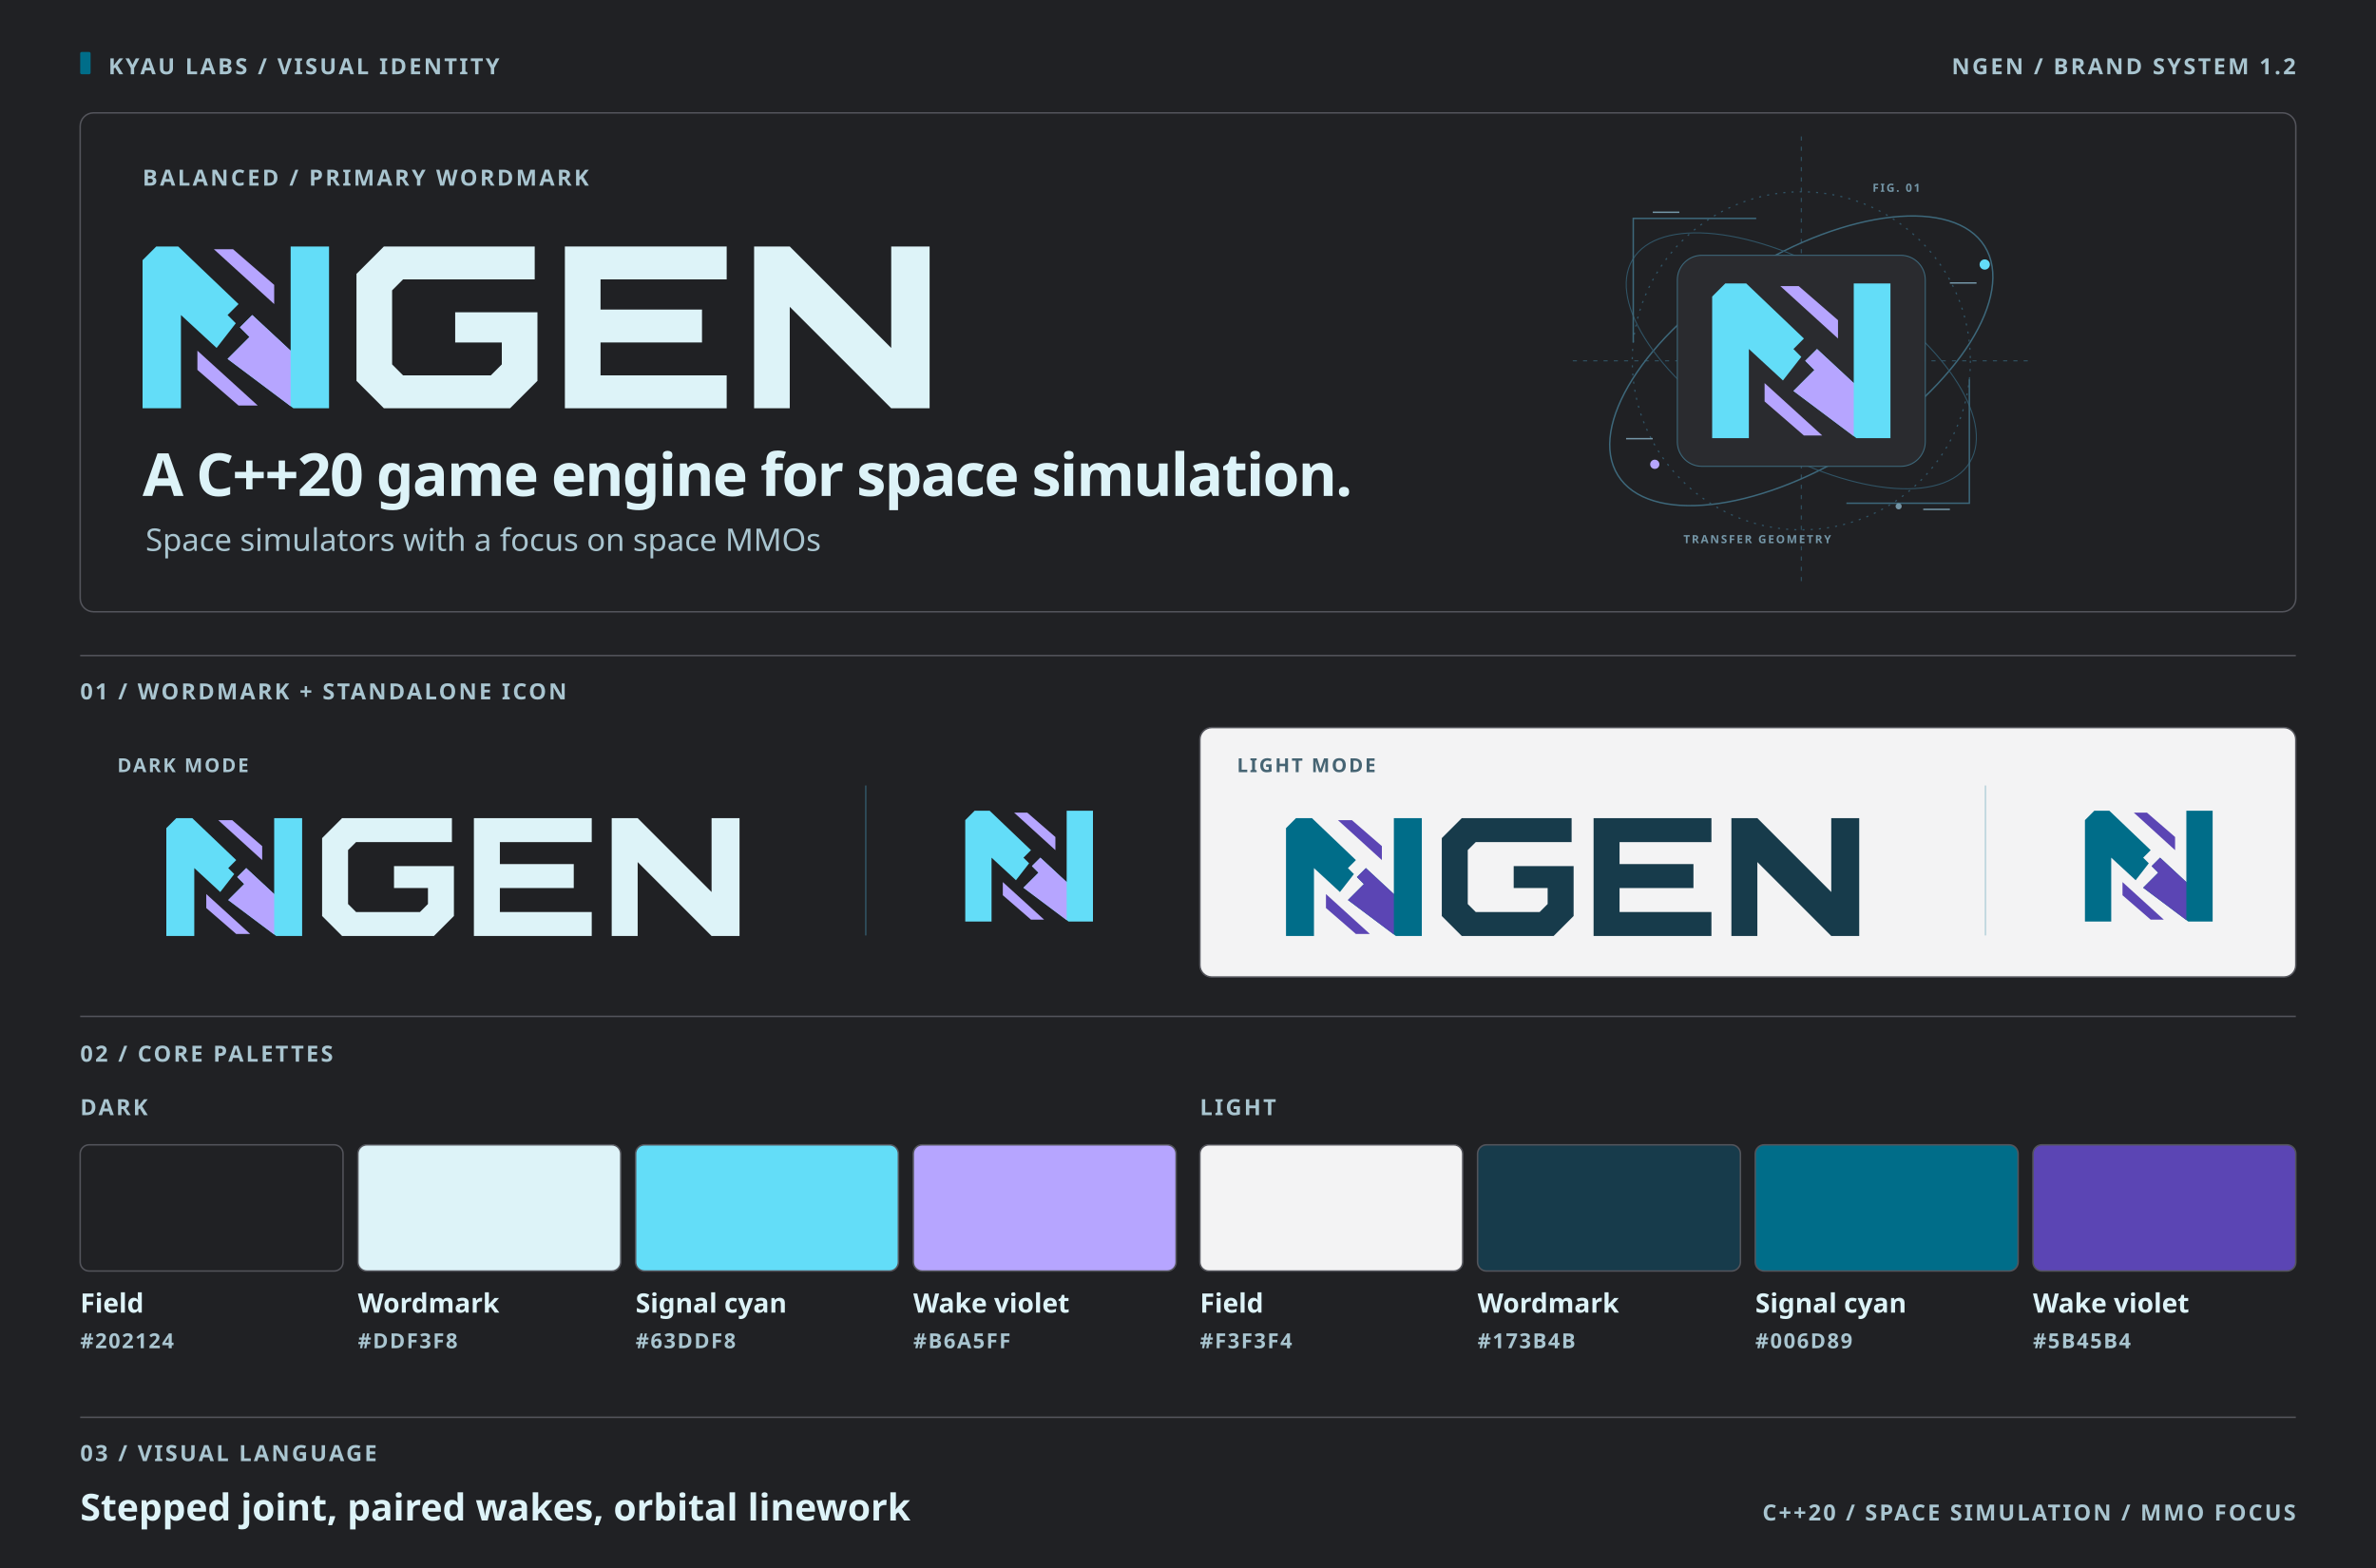
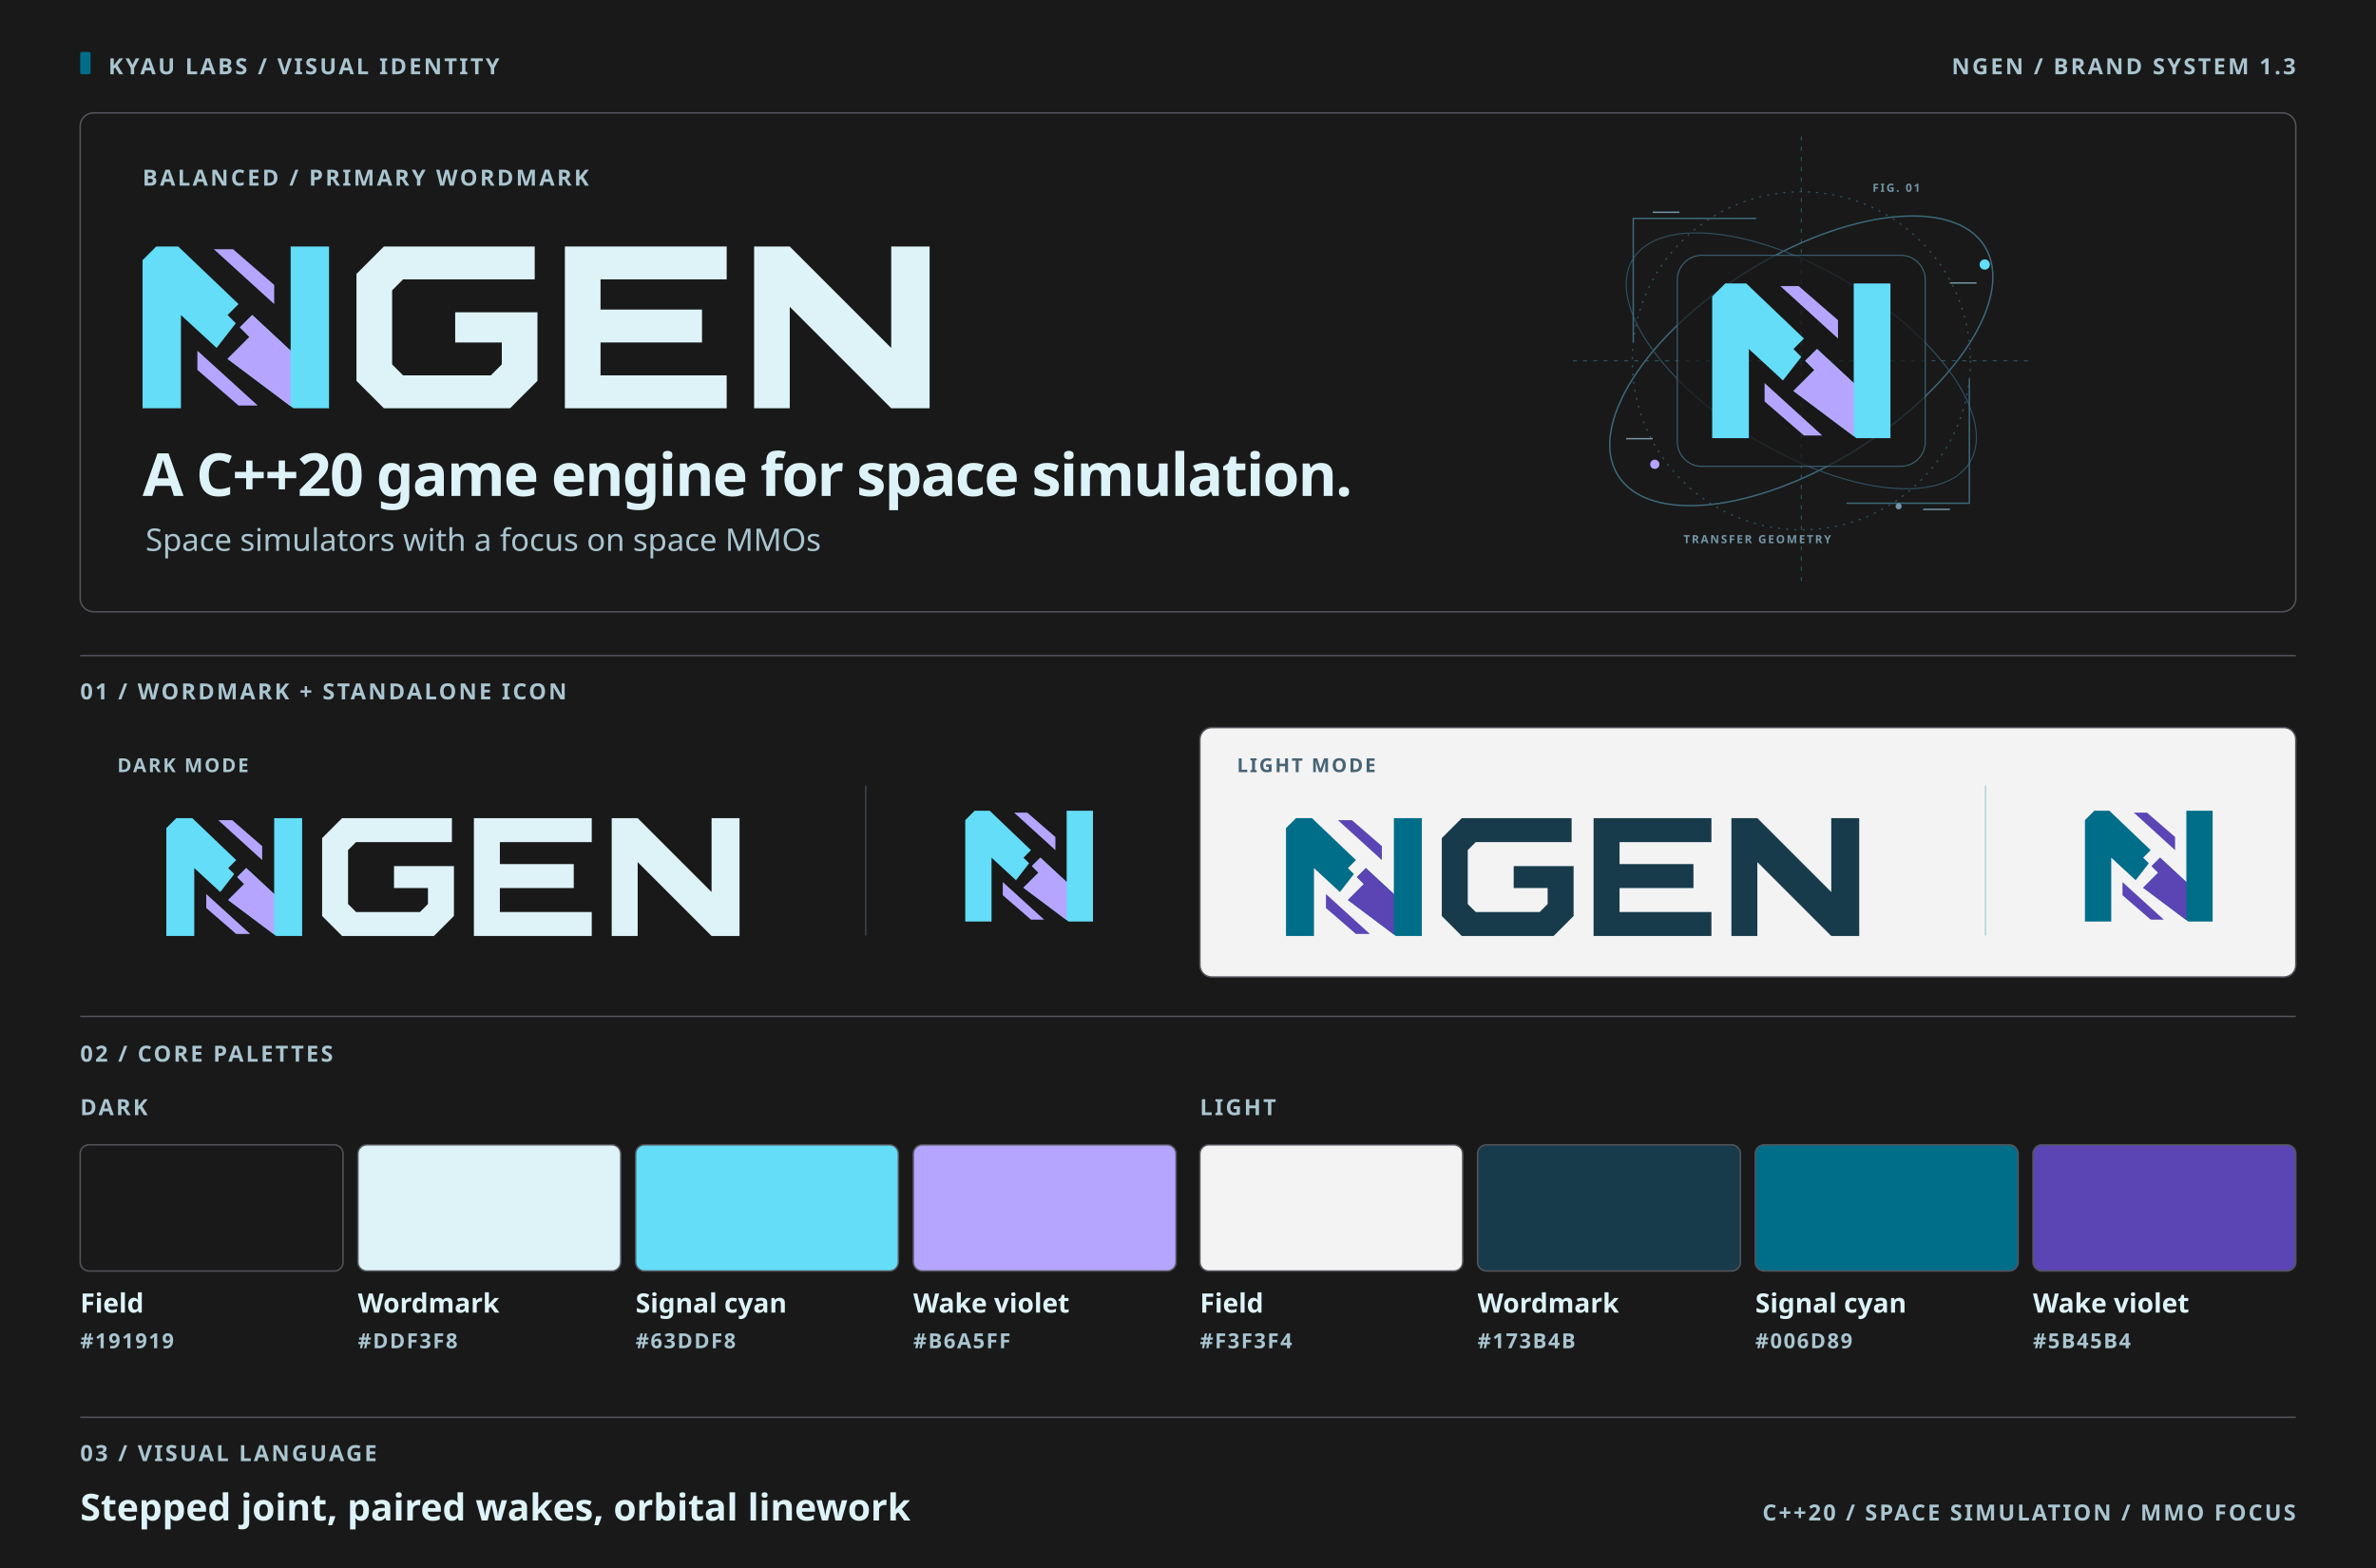
<svg xmlns="http://www.w3.org/2000/svg" viewBox="0 0 1600 1056" width="1600" height="1056" role="img" aria-labelledby="title">
-   <rect x="0" y="0" width="1600" height="1056" rx="0" fill="#202124" stroke="none" />
+   <rect x="0" y="0" width="1600" height="1056" rx="0" fill="#191919" stroke="none" />
  <rect x="54" y="35" width="7" height="15" rx="1" fill="#006D89" stroke="none" />
  <text x="73" y="50" fill="#A9C5D0" font-family="Adwaita Mono, sans-serif" font-size="15" font-weight="600" letter-spacing="1.55" text-anchor="start">KYAU LABS  /  VISUAL IDENTITY</text>
-   <text x="1546" y="50" fill="#A9C5D0" font-family="Adwaita Mono, sans-serif" font-size="15" font-weight="600" letter-spacing="1.55" text-anchor="end">NGEN  /  BRAND SYSTEM 1.2</text>
-   <rect x="54" y="76" width="1492" height="336" rx="9" fill="#202124" stroke="#53545B" />
+   <text x="1546" y="50" fill="#A9C5D0" font-family="Adwaita Mono, sans-serif" font-size="15" font-weight="600" letter-spacing="1.55" text-anchor="end">NGEN  /  BRAND SYSTEM 1.3</text>
+   <rect x="54" y="76" width="1492" height="336" rx="9" fill="#191919" stroke="#53545B" />
  <text x="96" y="125" fill="#A9C5D0" font-family="Adwaita Mono, sans-serif" font-size="15" font-weight="600" letter-spacing="1.6" text-anchor="start">BALANCED  /  PRIMARY WORDMARK</text>
  <g transform="translate(96 166) scale(1.84669)">
    <g transform="translate(0 -23.5)">
      <g transform="translate(0 23.5)">
        <path d="M0 59V5L5 0H13L35 21L31 25L34 28L27 37L14 25V59ZM40 25L54 38V0H68V59H55L31 41L39 33L35.5 29.5Z" fill="#63DDF8" />
        <path d="M40 25L54 38V58.25L31 41L39 33L35.5 29.5ZM20 38L42 58H35L20 45Z" fill="#B6A5FF" />
        <g transform="rotate(180 34 29.5)">
          <path d="M20 38L42 58H35L20 45Z" fill="#B6A5FF" />
        </g>
        <g transform="translate(78 0)">
          <path d="M10 0H65V12H17L13 16V43L17 47H49L53 43V35H36V24H66V49L56 59H10L0 49V10Z" fill="#DDF3F8" />
        </g>
        <g transform="translate(154 0)">
          <path d="M0 0H59V12H13V23H50V35H13V47H59V59H0Z" fill="#DDF3F8" />
        </g>
        <g transform="translate(223 0)">
          <path d="M0 0H13L50 37V0H64V59H50L13 22V59H0Z" fill="#DDF3F8" />
        </g>
      </g>
    </g>
  </g>
  <text x="96" y="334" fill="#DDF3F8" font-family="Adwaita Sans, sans-serif" font-size="40" font-weight="700" letter-spacing="-1" text-anchor="start">A C++20 game engine for space simulation.</text>
  <text x="98" y="371" fill="#A9C5D0" font-family="Adwaita Sans, sans-serif" font-size="21" font-weight="400" letter-spacing="0" text-anchor="start">Space simulators with a focus on space MMOs</text>
  <g transform="translate(1213 243) scale(0.69)">
    <path d="M-223 0H223M0-219V219" fill="none" stroke="#305466" stroke-width="1" stroke-dasharray="4 6" />
    <ellipse cx="0" cy="0" rx="211" ry="102" fill="none" stroke="#3D687B" stroke-width="1.4" transform="rotate(-32)" />
    <ellipse cx="0" cy="0" rx="192" ry="89" fill="none" stroke="#305466" stroke-width="1" transform="rotate(31)" />
    <circle cx="0" cy="0" r="165" fill="none" stroke="#305466" stroke-width="1.2" stroke-dasharray="2 6" />
    <path d="M-164-18V-139H-44M164 18V139H44" fill="none" stroke="#3D687B" stroke-width="1.4" />
    <path d="M-145-145H-119M145 145H119M-171 76H-145M145-76H171" fill="none" stroke="#7496A7" stroke-width="1.4" />
    <circle cx="179" cy="-94" r="5" fill="#63DDF8" />
    <circle cx="-143" cy="101" r="4.5" fill="#B6A5FF" />
    <circle cx="95" cy="142" r="3" fill="#7496A7" />
-     <rect x="-121" y="-103" width="242" height="206" rx="24" fill="#2A2B2F" stroke="#3D687B" />
+     <rect x="-121" y="-103" width="242" height="206" rx="24" fill="#191919" fill-opacity="0.7" stroke="#3D687B" />
    <g transform="translate(-87 -75.5) scale(2.55882)">
      <path d="M0 59V5L5 0H13L35 21L31 25L34 28L27 37L14 25V59ZM40 25L54 38V0H68V59H55L31 41L39 33L35.5 29.5Z" fill="#63DDF8" />
      <path d="M40 25L54 38V58.25L31 41L39 33L35.5 29.5ZM20 38L42 58H35L20 45Z" fill="#B6A5FF" />
      <g transform="rotate(180 34 29.5)">
        <path d="M20 38L42 58H35L20 45Z" fill="#B6A5FF" />
      </g>
    </g>
    <text x="-115" y="178" fill="#7496A7" font-family="Adwaita Mono, sans-serif" font-size="11" font-weight="600" letter-spacing="1.6" text-anchor="start">TRANSFER GEOMETRY</text>
    <text x="116" y="-165" fill="#7496A7" font-family="Adwaita Mono, sans-serif" font-size="11" font-weight="600" letter-spacing="1.6" text-anchor="end">FIG. 01</text>
  </g>
  <path d="M54 441.5H1546" stroke="#53545B" />
  <text x="54" y="471" fill="#A9C5D0" font-family="Adwaita Mono, sans-serif" font-size="15" font-weight="600" letter-spacing="1.5" text-anchor="start">01  /  WORDMARK + STANDALONE ICON</text>
-   <rect x="54" y="490" width="738" height="168" rx="8" fill="#202124" stroke="none" />
+   <rect x="54" y="490" width="738" height="168" rx="8" fill="#191919" stroke="none" />
  <text x="79" y="520" fill="#A9C5D0" font-family="Adwaita Mono, sans-serif" font-size="13" font-weight="600" letter-spacing="1.25" text-anchor="start">DARK MODE</text>
  <g transform="translate(112 551) scale(1.34495)">
    <g transform="translate(0 -23.5)">
      <g transform="translate(0 23.5)">
        <path d="M0 59V5L5 0H13L35 21L31 25L34 28L27 37L14 25V59ZM40 25L54 38V0H68V59H55L31 41L39 33L35.5 29.5Z" fill="#63DDF8" />
        <path d="M40 25L54 38V58.25L31 41L39 33L35.5 29.5ZM20 38L42 58H35L20 45Z" fill="#B6A5FF" />
        <g transform="rotate(180 34 29.5)">
          <path d="M20 38L42 58H35L20 45Z" fill="#B6A5FF" />
        </g>
        <g transform="translate(78 0)">
          <path d="M10 0H65V12H17L13 16V43L17 47H49L53 43V35H36V24H66V49L56 59H10L0 49V10Z" fill="#DDF3F8" />
        </g>
        <g transform="translate(154 0)">
          <path d="M0 0H59V12H13V23H50V35H13V47H59V59H0Z" fill="#DDF3F8" />
        </g>
        <g transform="translate(223 0)">
          <path d="M0 0H13L50 37V0H64V59H50L13 22V59H0Z" fill="#DDF3F8" />
        </g>
      </g>
    </g>
  </g>
-   <path d="M583 529V630" fill="none" stroke="#315362" />
+   <path d="M583 529V630" fill="none" stroke="#7899A6" stroke-opacity="0.35" />
  <g transform="translate(650 546) scale(1.26471)">
    <path d="M0 59V5L5 0H13L35 21L31 25L34 28L27 37L14 25V59ZM40 25L54 38V0H68V59H55L31 41L39 33L35.5 29.5Z" fill="#63DDF8" />
    <path d="M40 25L54 38V58.25L31 41L39 33L35.5 29.5ZM20 38L42 58H35L20 45Z" fill="#B6A5FF" />
    <g transform="rotate(180 34 29.5)">
      <path d="M20 38L42 58H35L20 45Z" fill="#B6A5FF" />
    </g>
  </g>
  <rect x="808" y="490" width="738" height="168" rx="8" fill="#F3F3F4" stroke="#53545B" />
  <text x="833" y="520" fill="#466473" font-family="Adwaita Mono, sans-serif" font-size="13" font-weight="600" letter-spacing="1.25" text-anchor="start">LIGHT MODE</text>
  <g transform="translate(866 551) scale(1.34495)">
    <g transform="translate(0 -23.5)">
      <g transform="translate(0 23.5)">
        <path d="M0 59V5L5 0H13L35 21L31 25L34 28L27 37L14 25V59ZM40 25L54 38V0H68V59H55L31 41L39 33L35.5 29.5Z" fill="#006D89" />
        <path d="M40 25L54 38V58.25L31 41L39 33L35.5 29.5ZM20 38L42 58H35L20 45Z" fill="#5B45B4" />
        <g transform="rotate(180 34 29.5)">
          <path d="M20 38L42 58H35L20 45Z" fill="#5B45B4" />
        </g>
        <g transform="translate(78 0)">
          <path d="M10 0H65V12H17L13 16V43L17 47H49L53 43V35H36V24H66V49L56 59H10L0 49V10Z" fill="#173B4B" />
        </g>
        <g transform="translate(154 0)">
          <path d="M0 0H59V12H13V23H50V35H13V47H59V59H0Z" fill="#173B4B" />
        </g>
        <g transform="translate(223 0)">
          <path d="M0 0H13L50 37V0H64V59H50L13 22V59H0Z" fill="#173B4B" />
        </g>
      </g>
    </g>
  </g>
  <path d="M1337 529V630" fill="none" stroke="#B8D2DC" />
  <g transform="translate(1404 546) scale(1.26471)">
    <path d="M0 59V5L5 0H13L35 21L31 25L34 28L27 37L14 25V59ZM40 25L54 38V0H68V59H55L31 41L39 33L35.5 29.5Z" fill="#006D89" />
    <path d="M40 25L54 38V58.25L31 41L39 33L35.5 29.5ZM20 38L42 58H35L20 45Z" fill="#5B45B4" />
    <g transform="rotate(180 34 29.5)">
      <path d="M20 38L42 58H35L20 45Z" fill="#5B45B4" />
    </g>
  </g>
  <path d="M54 684.5H1546" stroke="#53545B" />
  <text x="54" y="715" fill="#A9C5D0" font-family="Adwaita Mono, sans-serif" font-size="15" font-weight="600" letter-spacing="1.5" text-anchor="start">02  /  CORE PALETTES</text>
  <text x="54" y="751" fill="#A9C5D0" font-family="Adwaita Mono, sans-serif" font-size="15" font-weight="600" letter-spacing="1.5" text-anchor="start">DARK</text>
-   <rect x="54" y="771" width="177" height="85" rx="6" fill="#202124" stroke="#53545B" />
+   <rect x="54" y="771" width="177" height="85" rx="6" fill="#191919" stroke="#53545B" />
  <text x="54" y="884" fill="#DDF3F8" font-family="Adwaita Sans, sans-serif" font-size="18" font-weight="700" letter-spacing="0" text-anchor="start">Field</text>
-   <text x="54" y="908" fill="#A9C5D0" font-family="Adwaita Mono, sans-serif" font-size="14" font-weight="600" letter-spacing="1" text-anchor="start">#202124</text>
+   <text x="54" y="908" fill="#A9C5D0" font-family="Adwaita Mono, sans-serif" font-size="14" font-weight="600" letter-spacing="1" text-anchor="start">#191919</text>
  <rect x="241" y="771" width="177" height="85" rx="6" fill="#DDF3F8" stroke="#53545B" />
  <text x="241" y="884" fill="#DDF3F8" font-family="Adwaita Sans, sans-serif" font-size="18" font-weight="700" letter-spacing="0" text-anchor="start">Wordmark</text>
  <text x="241" y="908" fill="#A9C5D0" font-family="Adwaita Mono, sans-serif" font-size="14" font-weight="600" letter-spacing="1" text-anchor="start">#DDF3F8</text>
  <rect x="428" y="771" width="177" height="85" rx="6" fill="#63DDF8" stroke="#53545B" />
  <text x="428" y="884" fill="#DDF3F8" font-family="Adwaita Sans, sans-serif" font-size="18" font-weight="700" letter-spacing="0" text-anchor="start">Signal cyan</text>
  <text x="428" y="908" fill="#A9C5D0" font-family="Adwaita Mono, sans-serif" font-size="14" font-weight="600" letter-spacing="1" text-anchor="start">#63DDF8</text>
  <rect x="615" y="771" width="177" height="85" rx="6" fill="#B6A5FF" stroke="#53545B" />
  <text x="615" y="884" fill="#DDF3F8" font-family="Adwaita Sans, sans-serif" font-size="18" font-weight="700" letter-spacing="0" text-anchor="start">Wake violet</text>
  <text x="615" y="908" fill="#A9C5D0" font-family="Adwaita Mono, sans-serif" font-size="14" font-weight="600" letter-spacing="1" text-anchor="start">#B6A5FF</text>
  <text x="808" y="751" fill="#A9C5D0" font-family="Adwaita Mono, sans-serif" font-size="15" font-weight="600" letter-spacing="1.5" text-anchor="start">LIGHT</text>
  <rect x="808" y="771" width="177" height="85" rx="6" fill="#F3F3F4" stroke="#53545B" />
  <text x="808" y="884" fill="#DDF3F8" font-family="Adwaita Sans, sans-serif" font-size="18" font-weight="700" letter-spacing="0" text-anchor="start">Field</text>
  <text x="808" y="908" fill="#A9C5D0" font-family="Adwaita Mono, sans-serif" font-size="14" font-weight="600" letter-spacing="1" text-anchor="start">#F3F3F4</text>
  <rect x="995" y="771" width="177" height="85" rx="6" fill="#173B4B" stroke="#53545B" />
  <text x="995" y="884" fill="#DDF3F8" font-family="Adwaita Sans, sans-serif" font-size="18" font-weight="700" letter-spacing="0" text-anchor="start">Wordmark</text>
  <text x="995" y="908" fill="#A9C5D0" font-family="Adwaita Mono, sans-serif" font-size="14" font-weight="600" letter-spacing="1" text-anchor="start">#173B4B</text>
  <rect x="1182" y="771" width="177" height="85" rx="6" fill="#006D89" stroke="#53545B" />
  <text x="1182" y="884" fill="#DDF3F8" font-family="Adwaita Sans, sans-serif" font-size="18" font-weight="700" letter-spacing="0" text-anchor="start">Signal cyan</text>
  <text x="1182" y="908" fill="#A9C5D0" font-family="Adwaita Mono, sans-serif" font-size="14" font-weight="600" letter-spacing="1" text-anchor="start">#006D89</text>
  <rect x="1369" y="771" width="177" height="85" rx="6" fill="#5B45B4" stroke="#53545B" />
  <text x="1369" y="884" fill="#DDF3F8" font-family="Adwaita Sans, sans-serif" font-size="18" font-weight="700" letter-spacing="0" text-anchor="start">Wake violet</text>
  <text x="1369" y="908" fill="#A9C5D0" font-family="Adwaita Mono, sans-serif" font-size="14" font-weight="600" letter-spacing="1" text-anchor="start">#5B45B4</text>
  <path d="M54 954.5H1546" stroke="#53545B" />
  <text x="54" y="984" fill="#A9C5D0" font-family="Adwaita Mono, sans-serif" font-size="15" font-weight="600" letter-spacing="1.5" text-anchor="start">03  /  VISUAL LANGUAGE</text>
  <text x="54" y="1024" fill="#DDF3F8" font-family="Adwaita Sans, sans-serif" font-size="25" font-weight="600" letter-spacing="0" text-anchor="start">Stepped joint, paired wakes, orbital linework</text>
  <text x="1546" y="1024" fill="#A9C5D0" font-family="Adwaita Mono, sans-serif" font-size="15" font-weight="600" letter-spacing="1.4" text-anchor="end">C++20  /  SPACE SIMULATION  /  MMO FOCUS</text>
</svg>
